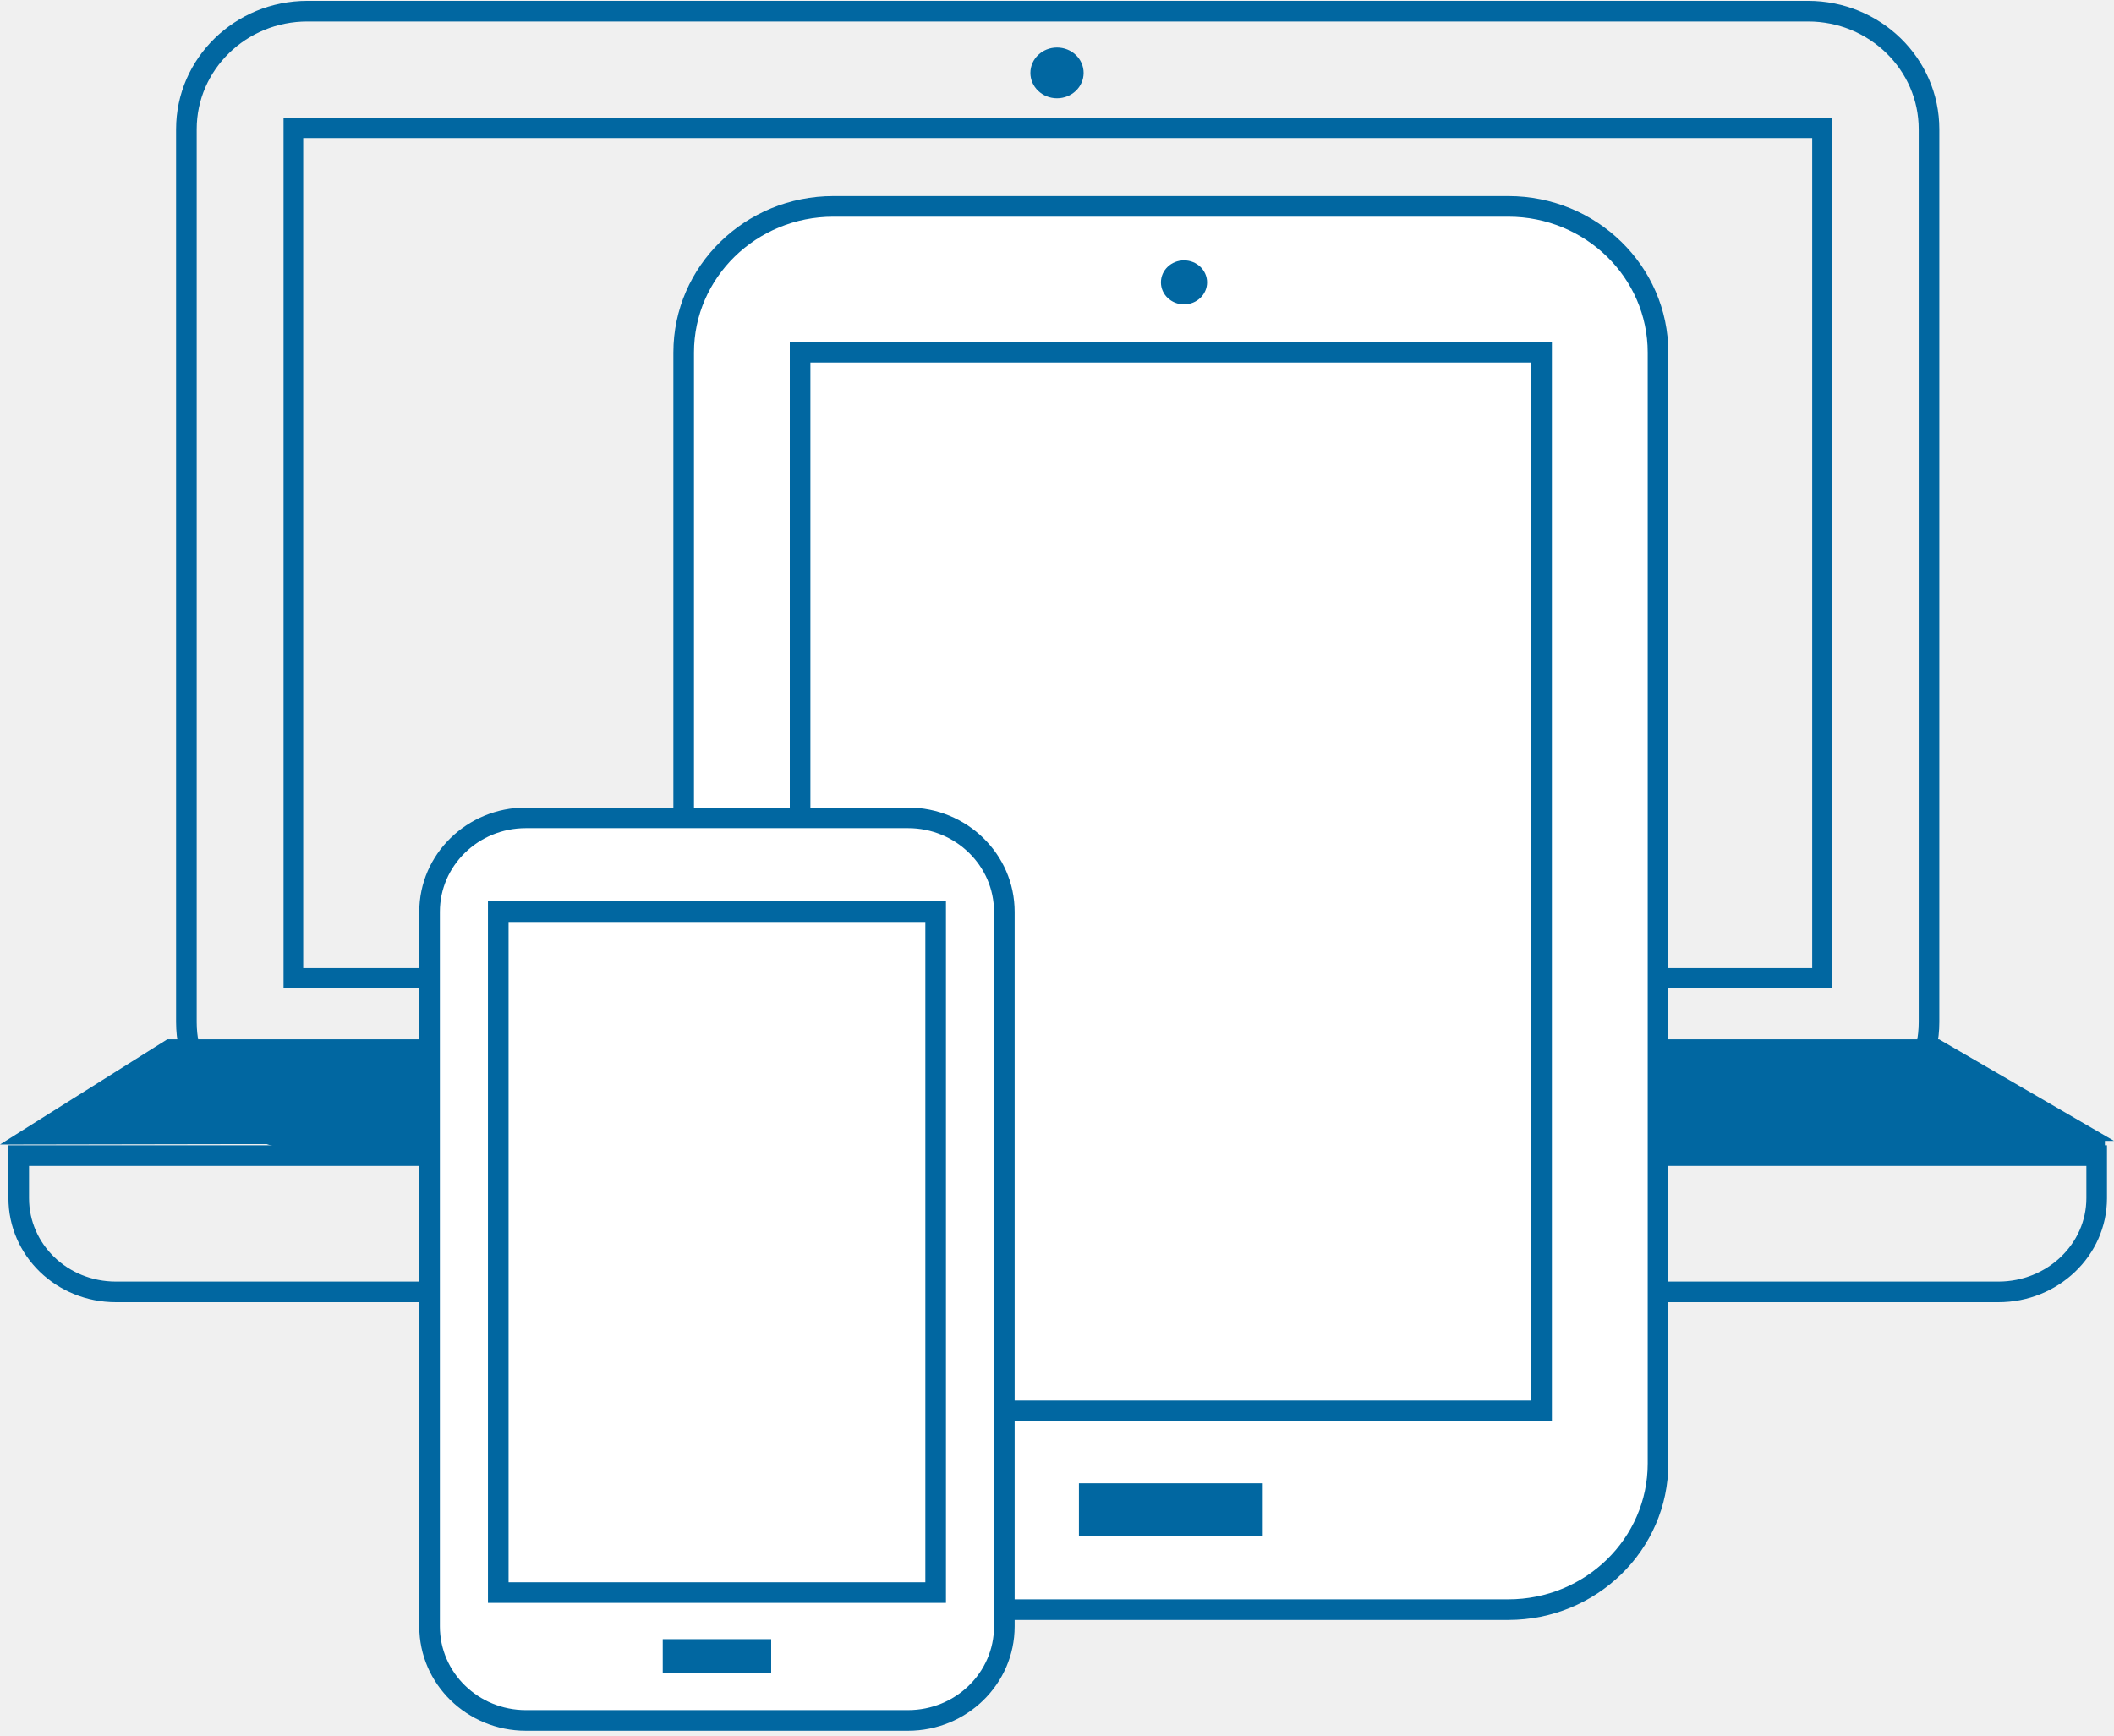
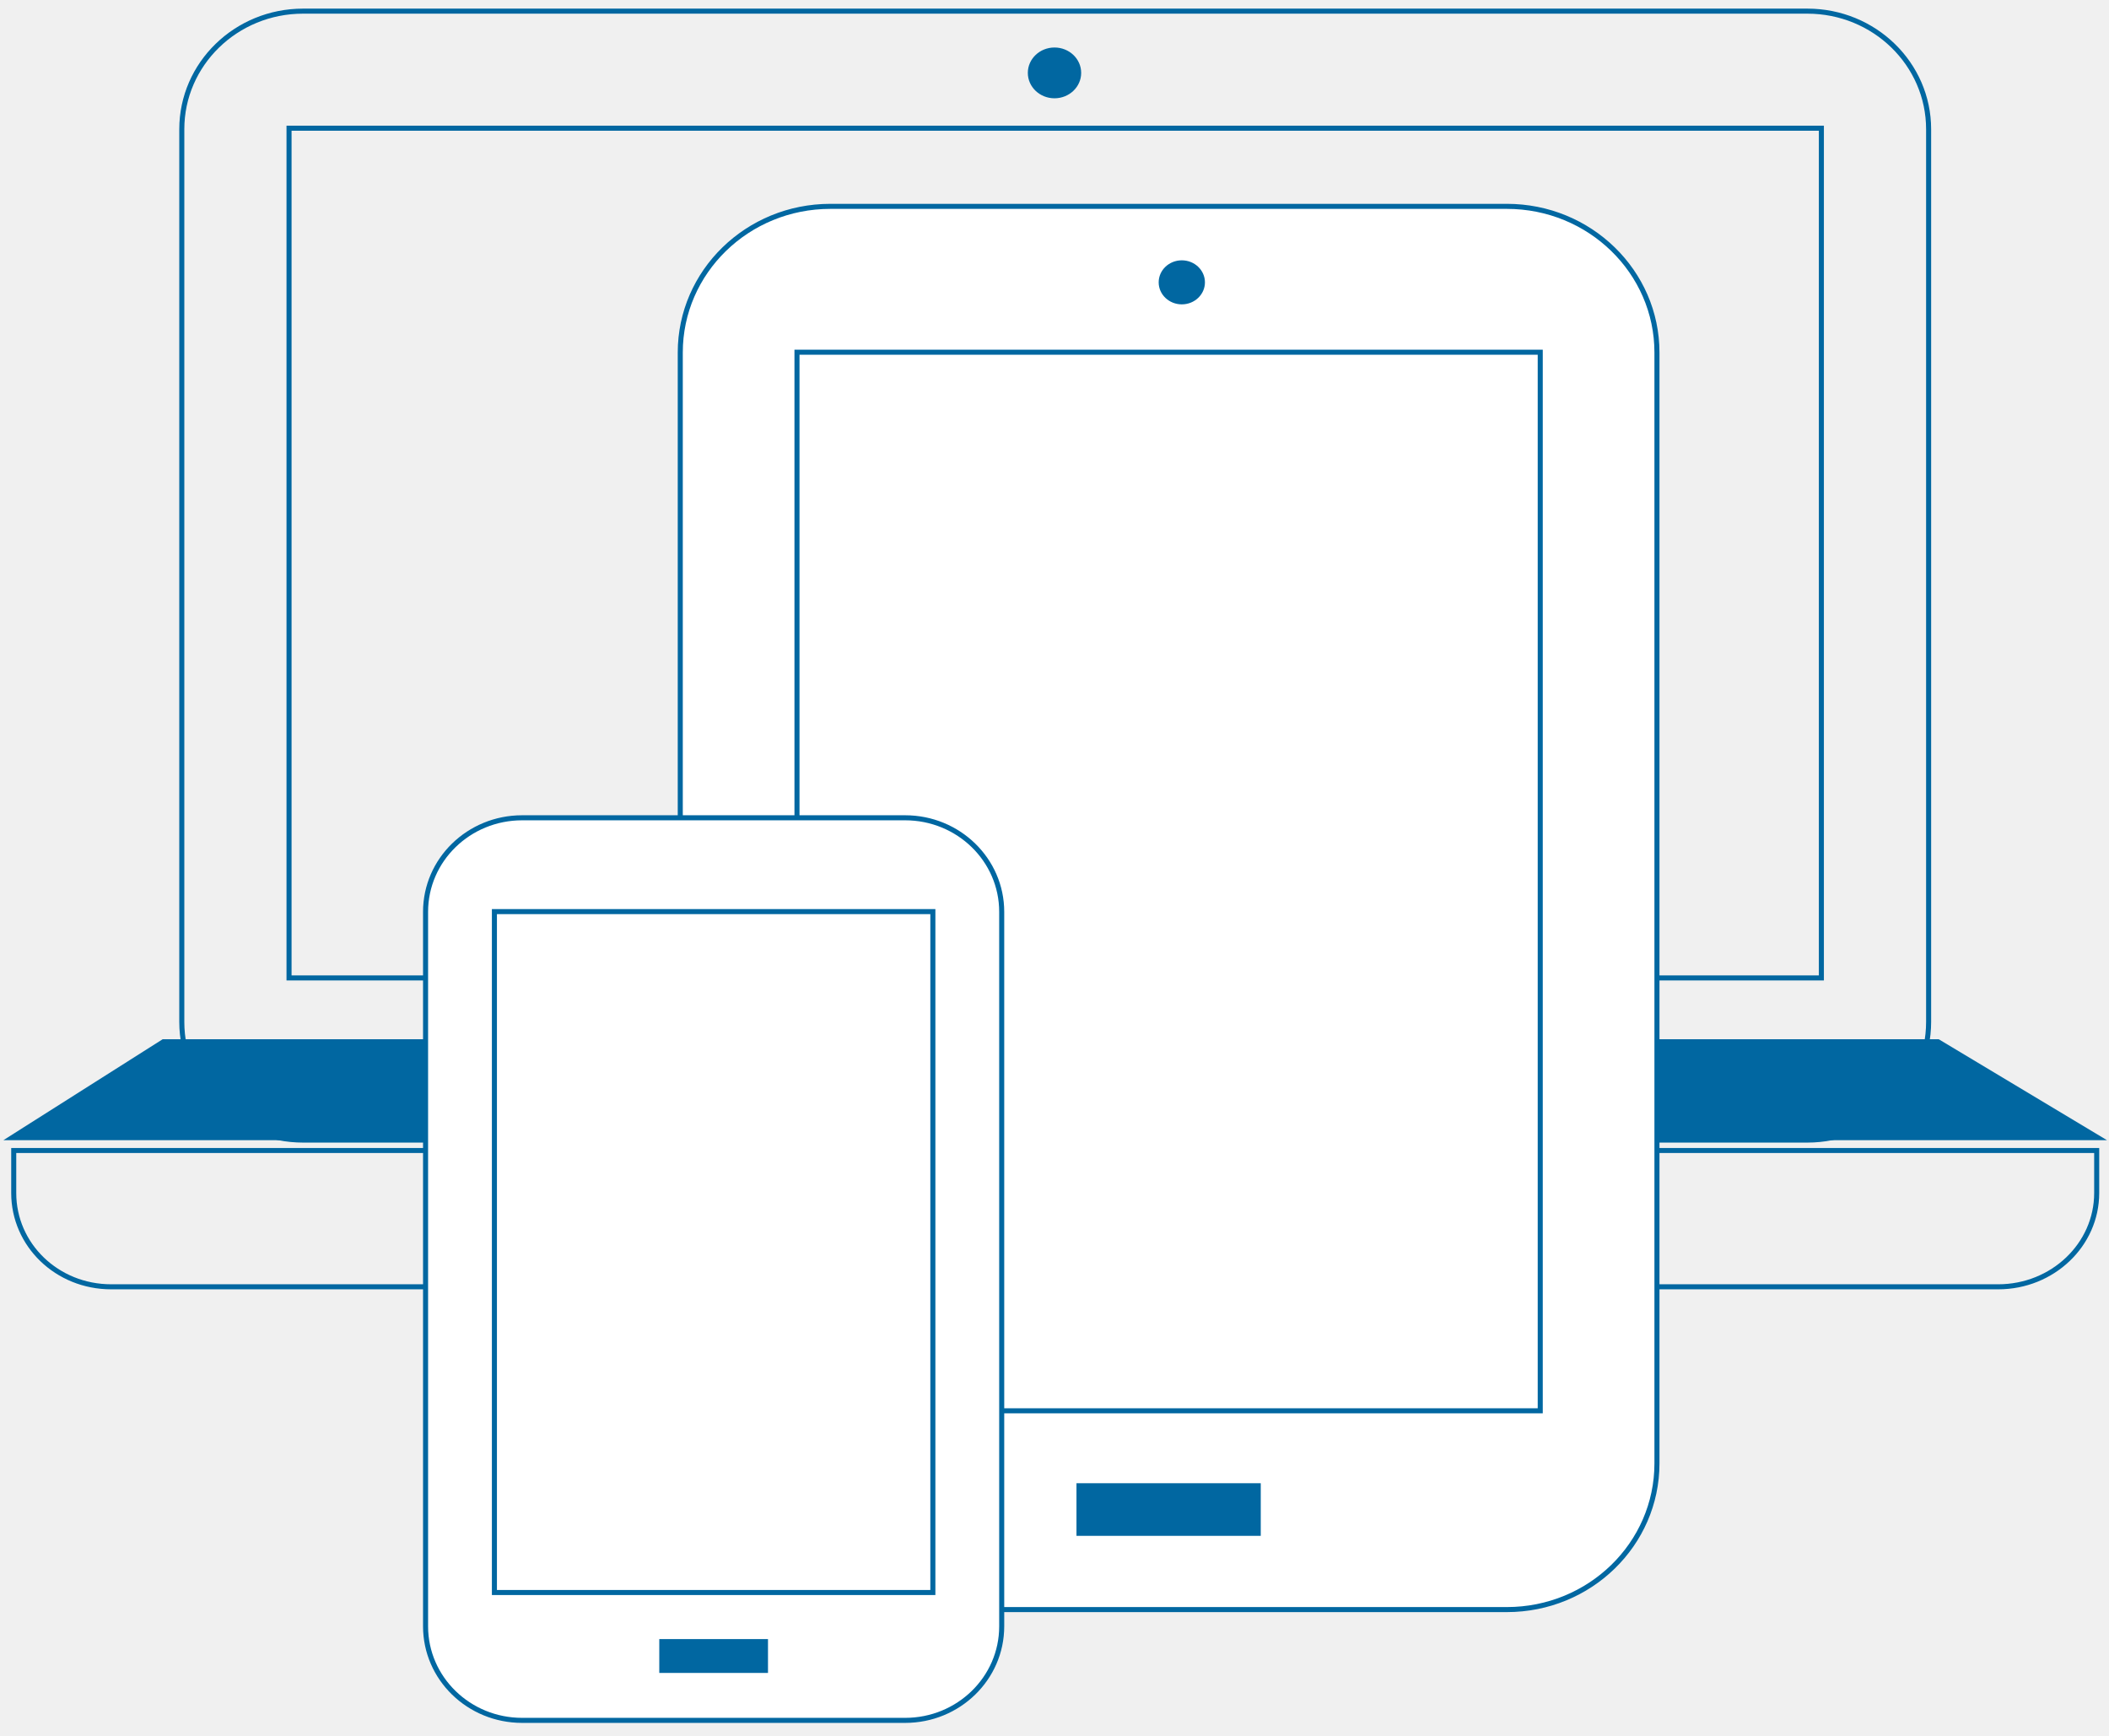
- <svg xmlns="http://www.w3.org/2000/svg" width="419" height="344" viewBox="0 0 419 344" fill="none">
-   <path d="M358.356 2.208H60.925C47.681 2.208 36.944 12.688 36.944 25.615V202.57C36.944 215.497 47.681 225.977 60.925 225.977H358.356C371.601 225.977 382.337 215.497 382.337 202.57V25.615C382.337 12.688 371.601 2.208 358.356 2.208Z" stroke="#0167A1" stroke-width="4.086" />
-   <path d="M361.133 25.412H58.148V193.839H361.133V25.412Z" stroke="#0167A1" stroke-width="3.897" />
-   <path d="M3.713 229.045V237.476C3.713 247.732 12.241 256.061 22.99 256.061H396.09C406.839 256.061 415.568 247.732 415.568 237.476V229.045H3.713V229.045Z" stroke="#0167A1" stroke-width="4.086" stroke-miterlimit="60.9" />
-   <path d="M0 226.843L33.158 205.991H384.334L419 226.124L0 226.843Z" fill="#0167A1" />
-   <path d="M209.5 19.482C212.414 19.482 214.775 17.228 214.775 14.448C214.775 11.669 212.414 9.415 209.5 9.415C206.587 9.415 204.225 11.669 204.225 14.448C204.225 17.228 206.587 19.482 209.5 19.482Z" fill="#0167A1" />
-   <path d="M298.937 40.902H165.188C148.795 40.902 135.505 53.874 135.505 69.875V290.069C135.505 306.07 148.795 319.041 165.188 319.041H298.937C315.331 319.041 328.621 306.07 328.621 290.069V69.875C328.621 53.874 315.331 40.902 298.937 40.902Z" fill="white" stroke="#0167A1" stroke-width="4.086" />
-   <path d="M305.544 69.813H158.582V279.639H305.544V69.813Z" fill="white" stroke="#0167A1" stroke-width="4.086" />
-   <path d="M250.282 293.994H213.845V304.424H250.282V293.994Z" fill="#0167A1" />
-   <path d="M234.672 60.328C237.198 60.328 239.246 58.374 239.246 55.964C239.246 53.553 237.198 51.599 234.672 51.599C232.146 51.599 230.098 53.553 230.098 55.964C230.098 58.374 232.146 60.328 234.672 60.328Z" fill="#0167A1" />
-   <path d="M179.968 162.096H104.236C93.691 162.096 85.143 170.44 85.143 180.732V322.364C85.143 332.657 93.691 341 104.236 341H179.968C190.513 341 199.061 332.657 199.061 322.364V180.732C199.061 170.44 190.513 162.096 179.968 162.096Z" fill="white" stroke="#0167A1" stroke-width="4.086" />
-   <path d="M185.448 180.692H98.756V315.656H185.448V180.692Z" fill="white" stroke="#0167A1" stroke-width="4.086" />
-   <path d="M152.849 324.888H131.355V331.597H152.849V324.888Z" fill="#0167A1" />
-   <path d="M417.197 225.274H349.942V228.772H417.197V225.274Z" fill="#0167A1" />
+ <svg xmlns="http://www.w3.org/2000/svg" width="418" height="344" viewBox="0 0 418 344" fill="none">
+   <g>
+     <path d="M358.211 2.208H60.07C46.794 2.208 36.032 12.688 36.032 25.615V202.57C36.032 215.497 46.794 225.977 60.07 225.977H358.211C371.487 225.977 382.249 215.497 382.249 202.57V25.615C382.249 12.688 371.487 2.208 358.211 2.208Z" stroke="#0167A1" strokeWidth="4.086" />
+     <path d="M360.994 25.412H57.286V193.839H360.994V25.412Z" stroke="#0167A1" strokeWidth="3.897" />
+     <path d="M2.721 228.045V236.476C2.721 246.732 11.27 255.061 22.045 255.061H396.035C406.81 255.061 415.56 246.732 415.56 236.476V228.045H2.721Z" stroke="#0167A1" strokeWidth="4.086" strokeMiterlimit="60.9" />
+     <path d="M0.669 226L32.237 205.991H384.252L417.605 226H0.669Z" fill="#0167A1" />
+     <path d="M209 19.482C211.92 19.482 214.288 17.228 214.288 14.448C214.288 11.669 211.92 9.415 209 9.415C206.08 9.415 203.712 11.669 203.712 14.448C203.712 17.228 206.08 19.482 209 19.482Z" fill="#0167A1" />
+   </g>
+   <path d="M298.651 40.902H164.582C148.149 40.902 134.828 53.874 134.828 69.875V290.069C134.828 306.07 148.149 319.041 164.582 319.041H298.651C315.083 319.041 328.405 306.07 328.405 290.069V69.875C328.405 53.874 315.083 40.902 298.651 40.902Z" fill="white" stroke="#0167A1" strokeWidth="4.086" />
+   <path d="M305.273 69.813H157.96V279.639H305.273V69.813Z" fill="white" stroke="#0167A1" strokeWidth="4.086" />
+   <path d="M249.879 293.994H213.355V304.424H249.879V293.994Z" fill="#0167A1" />
+   <path d="M234.232 60.328C236.764 60.328 238.817 58.374 238.817 55.964C238.817 53.553 236.764 51.599 234.232 51.599C231.7 51.599 229.647 53.553 229.647 55.964C229.647 58.374 231.7 60.328 234.232 60.328Z" fill="#0167A1" />
+   <path d="M179.398 162.096H103.485C92.915 162.096 84.346 170.44 84.346 180.732V322.364C84.346 332.657 92.915 341 103.485 341H179.398C189.968 341 198.536 332.657 198.536 322.364V180.732C198.536 170.44 189.968 162.096 179.398 162.096Z" fill="white" stroke="#0167A1" strokeWidth="4.086" />
+   <path d="M184.891 180.692H97.991V315.656H184.891V180.692Z" fill="white" stroke="#0167A1" strokeWidth="4.086" />
+   <path d="M152.214 324.888H130.669V331.597H152.214V324.888Z" fill="#0167A1" />
</svg>
